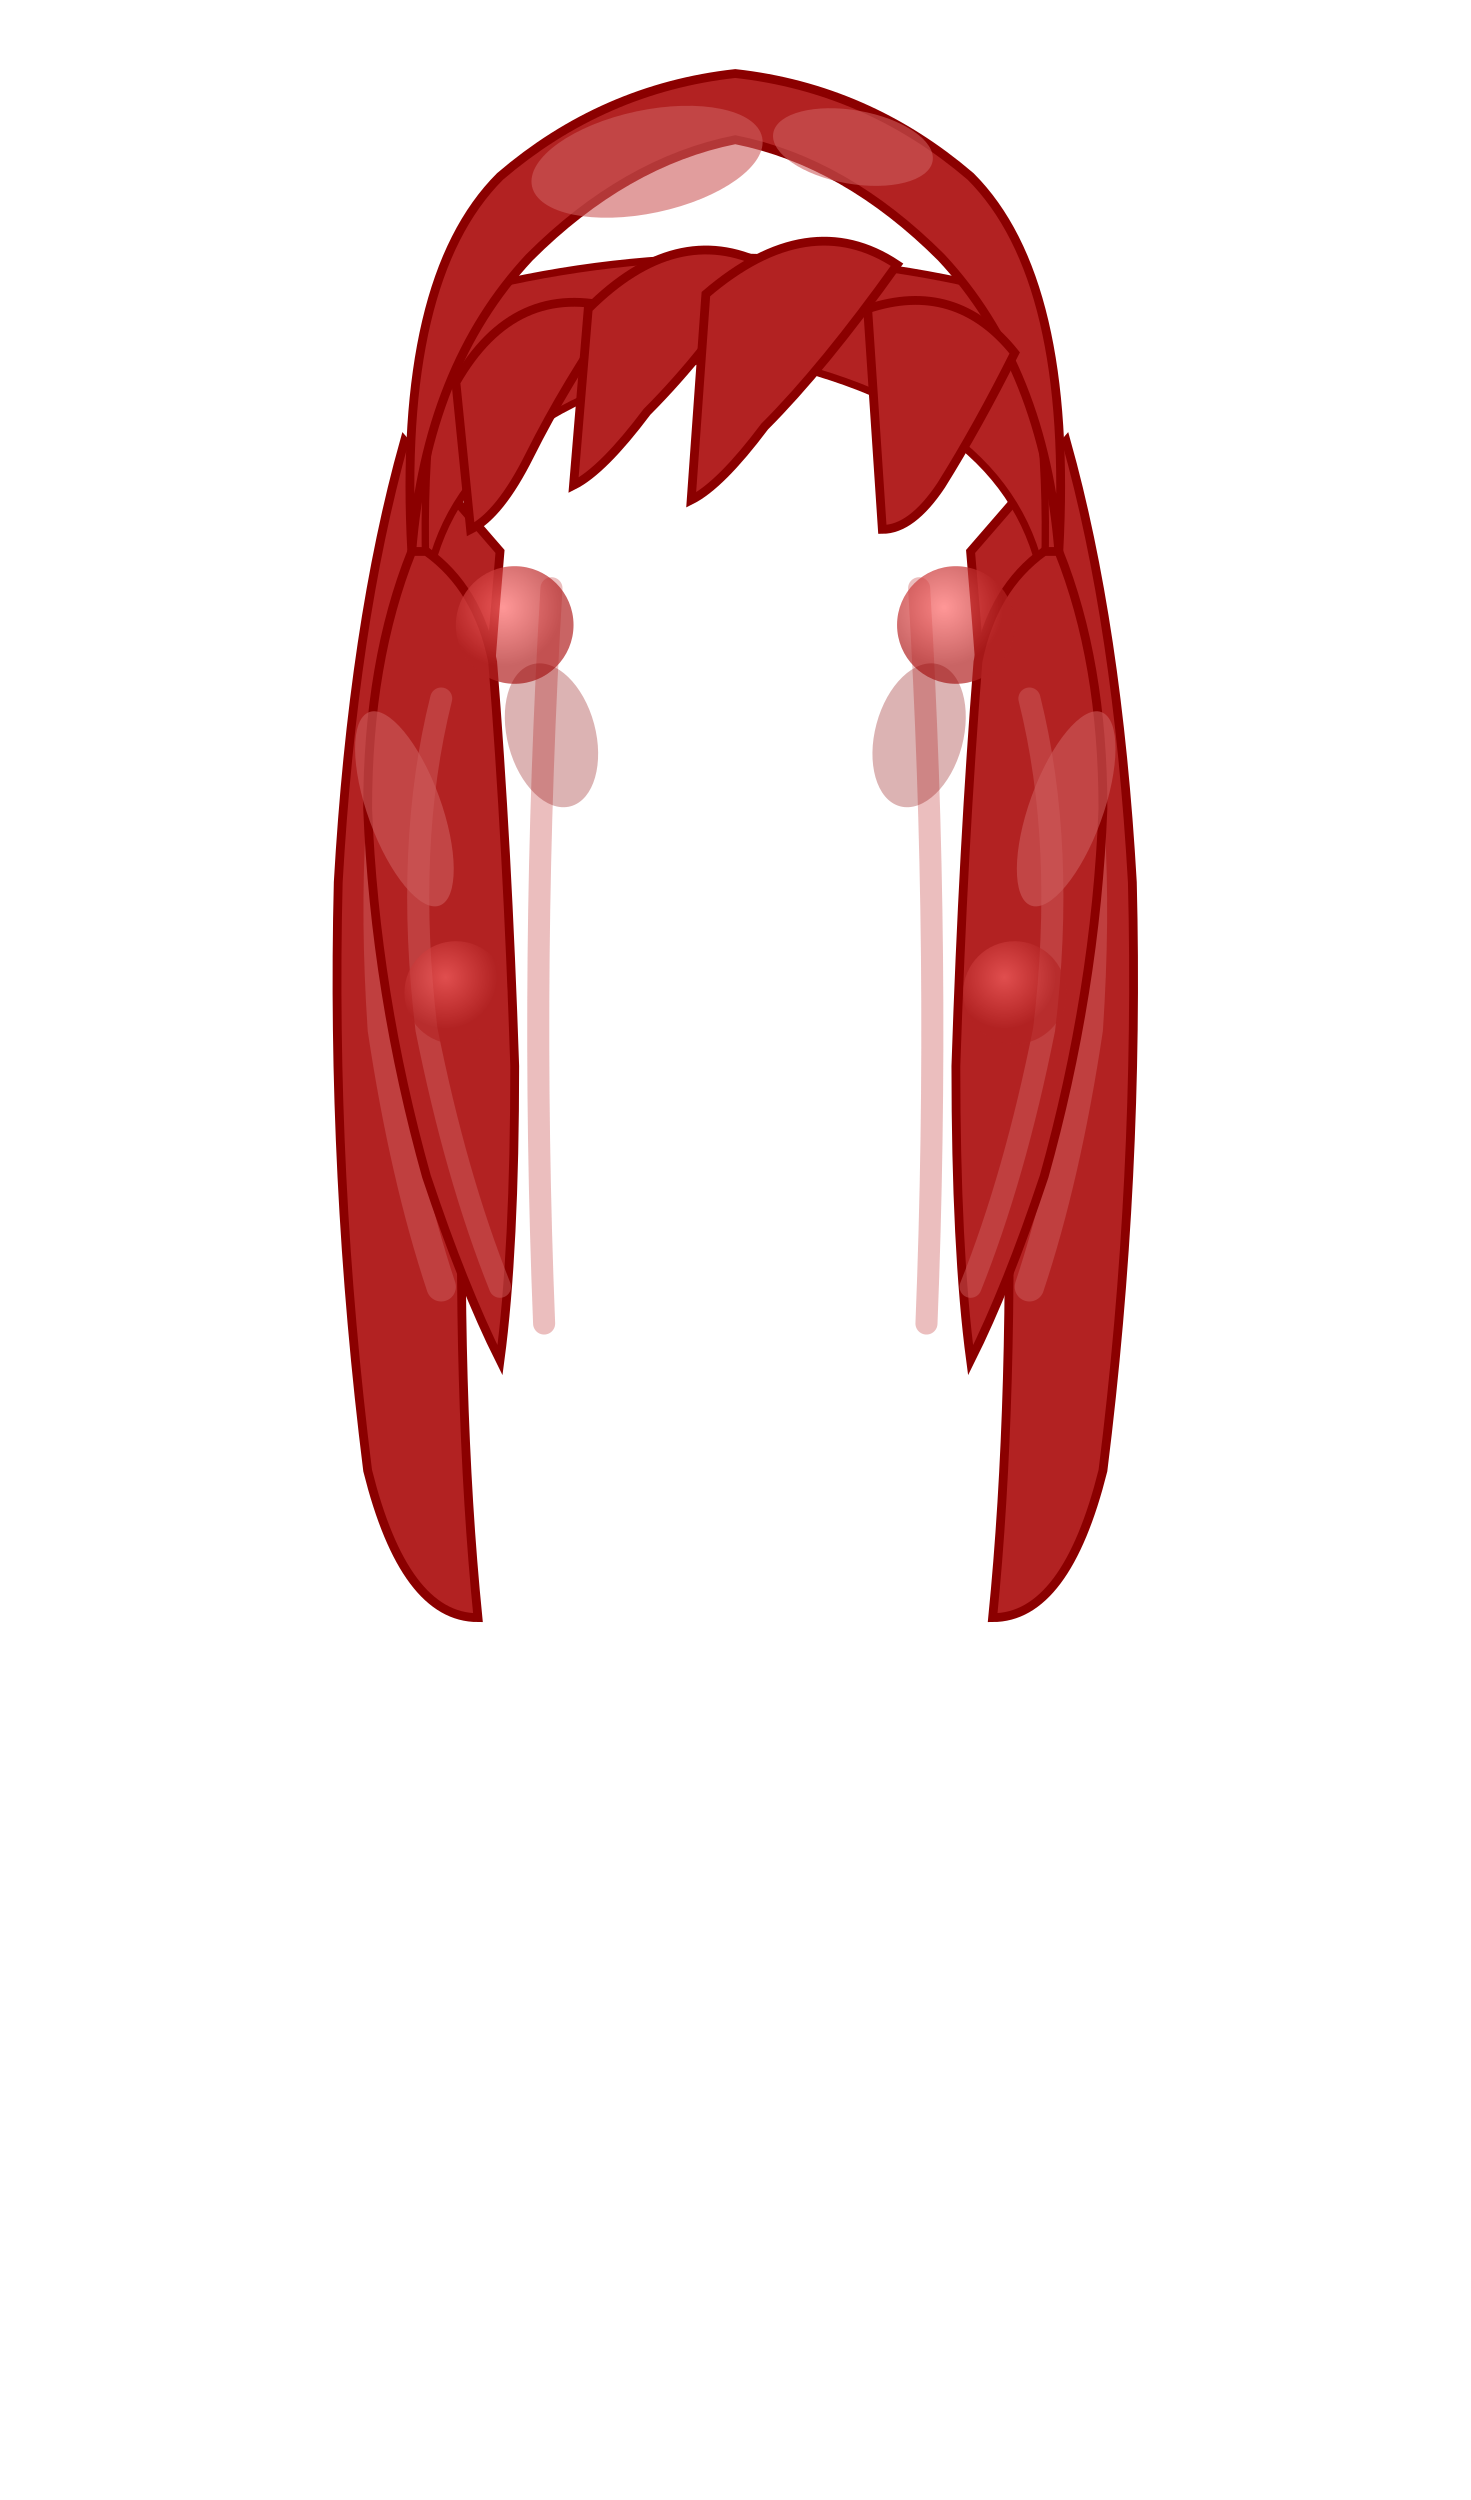
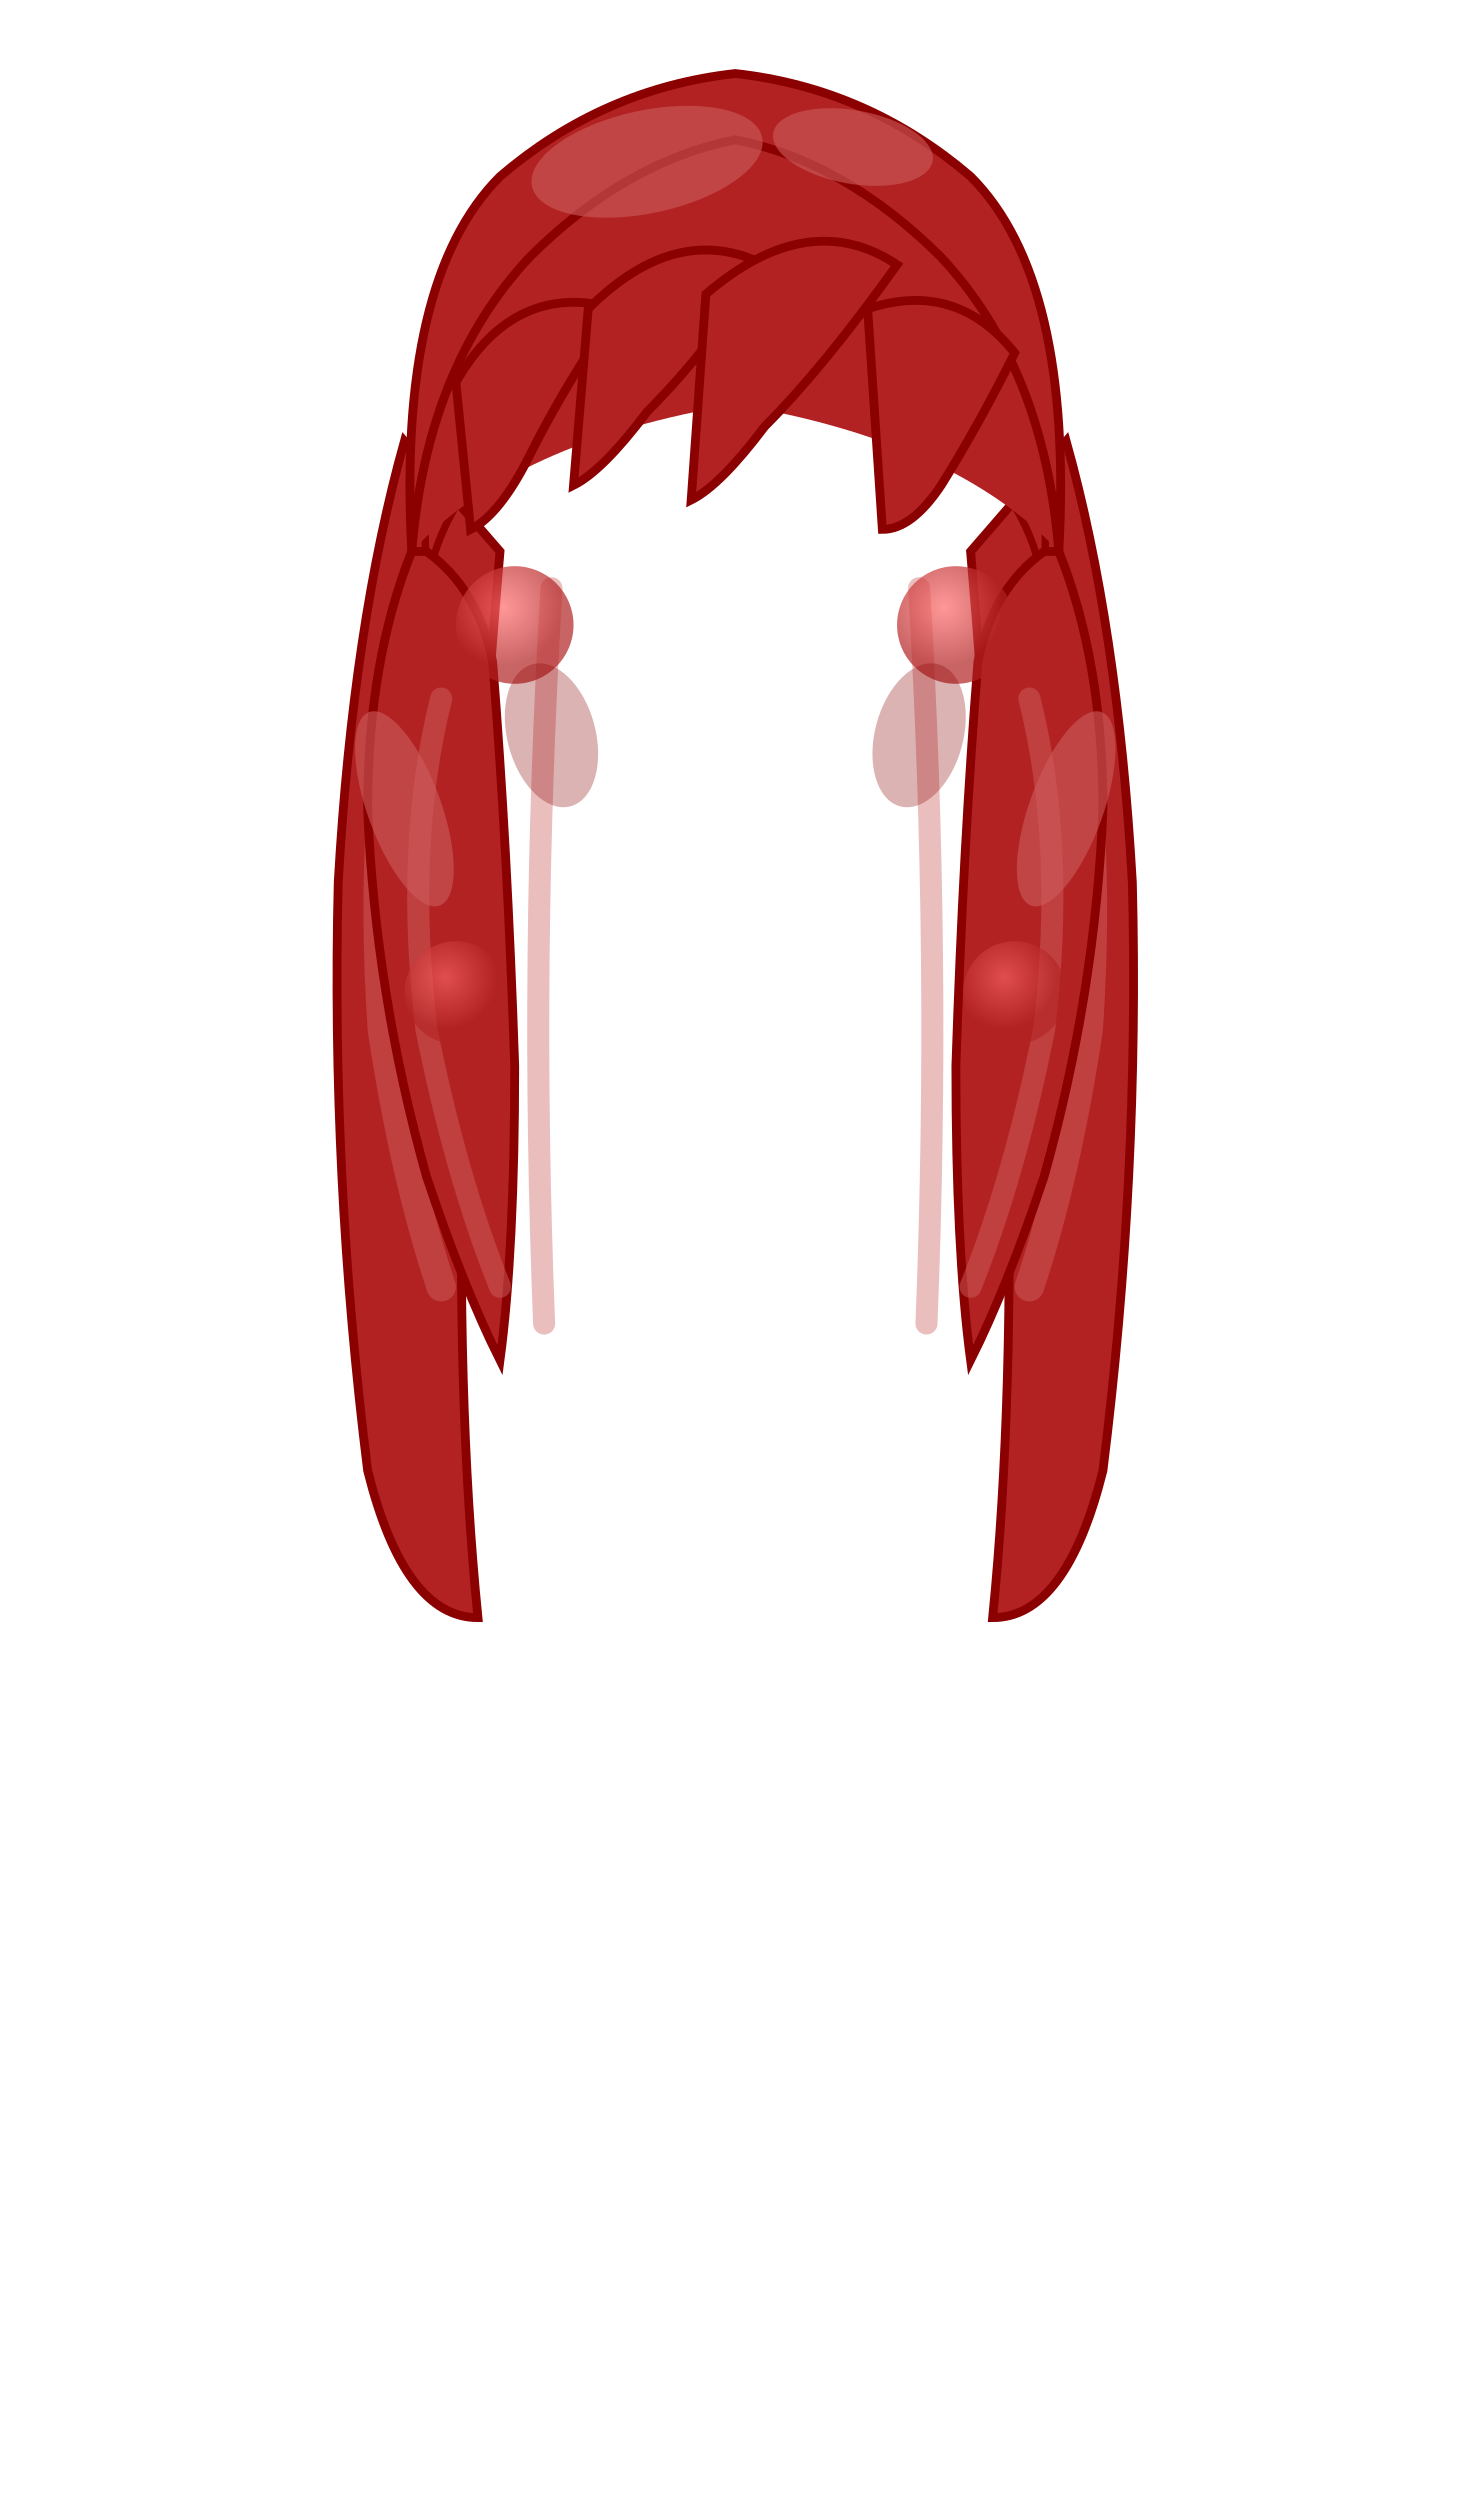
<svg xmlns="http://www.w3.org/2000/svg" viewBox="0 0 200 340">
  <defs>
    <linearGradient id="hcl-main" x1="0" y1="0" x2="1" y2="0">
      <stop offset="0%" stop-color="#8B0000" />
      <stop offset="25%" stop-color="#B22222" />
      <stop offset="50%" stop-color="#CD5C5C" />
      <stop offset="75%" stop-color="#B22222" />
      <stop offset="100%" stop-color="#8B0000" />
    </linearGradient>
    <linearGradient id="hcl-curl" x1="0" y1="0" x2="0" y2="1">
      <stop offset="0%" stop-color="#CD5C5C" />
      <stop offset="100%" stop-color="#8B0000" />
    </linearGradient>
    <radialGradient id="hcl-curl-shine" cx="40%" cy="35%" r="50%">
      <stop offset="0%" stop-color="#FF6B6B" />
      <stop offset="100%" stop-color="#B22222" />
    </radialGradient>
  </defs>
  <style>
    .hcl-hair{fill:#B22222;stroke:#8B0000;stroke-width:1.2}
    .hcl-hi{fill:#CD5C5C;opacity:0.6}
    .hcl-dark{fill:#8B0000;opacity:0.3}
  </style>
  <g id="back-layer">
    <path d="M55 60 Q48 85 46 120 Q45 160 50 200 Q55 220 65 220              Q62 190 63 150 Q65 110 68 75 Z" class="hcl-hair" />
    <path d="M145 60 Q152 85 154 120 Q155 160 150 200 Q145 220 135 220              Q138 190 137 150 Q135 110 132 75 Z" class="hcl-hair" />
    <path d="M62 40 Q100 30 138 40 Q143 55 142 80 Q138 55 100 48              Q62 55 58 80 Q57 55 62 40 Z" fill="#B22222" stroke="#8B0000" stroke-width="1" />
    <path d="M55 90 Q50 110 52 140 Q55 160 60 175" stroke="#CD5C5C" stroke-width="4" fill="none" opacity="0.5" stroke-linecap="round" />
    <path d="M145 90 Q150 110 148 140 Q145 160 140 175" stroke="#CD5C5C" stroke-width="4" fill="none" opacity="0.5" stroke-linecap="round" />
    <path d="M75 80 Q72 130 74 180" stroke="#CD5C5C" stroke-width="3" fill="none" opacity="0.4" stroke-linecap="round" />
    <path d="M125 80 Q128 130 126 180" stroke="#CD5C5C" stroke-width="3" fill="none" opacity="0.4" stroke-linecap="round" />
  </g>
  <g id="clothing">
+     <path d="M56 75 Q54 38 68 24 Q82 12 100 10 Q118 12 132 24 Q146 38 144 75 Q130 60 100 55 Q70 60 56 75 Z" fill="#B22222" stroke="none" />
    <path d="M56 75 Q54 38 68 24 Q82 12 100 10 Q118 12 132 24              Q146 38 144 75 Q142 50 128 35 Q115 22 100 19              Q85 22 72 35 Q58 50 56 75 Z" class="hcl-hair" />
    <path d="M62 52 Q70 38 84 42 Q77 52 72 62 Q68 70 64 72 Z" class="hcl-hair" />
    <path d="M80 42 Q92 30 104 36 Q96 48 88 56 Q82 64 78 66 Z" class="hcl-hair" />
    <path d="M96 40 Q110 28 122 36 Q112 50 104 58 Q98 66 94 68 Z" class="hcl-hair" />
    <path d="M118 42 Q130 38 138 48 Q133 58 128 66 Q124 72 120 72 Z" class="hcl-hair" />
    <path d="M56 75 Q50 90 50 110 Q51 135 58 160 Q63 175 68 185              Q70 170 70 145 Q69 115 67 90 Q65 80 58 75 Z" class="hcl-hair" />
    <path d="M144 75 Q150 90 150 110 Q149 135 142 160 Q137 175 132 185              Q130 170 130 145 Q131 115 133 90 Q135 80 142 75 Z" class="hcl-hair" />
    <path d="M60 95 Q55 115 58 140 Q62 160 68 175" stroke="#CD5C5C" stroke-width="3" fill="none" opacity="0.5" stroke-linecap="round" />
    <path d="M140 95 Q145 115 142 140 Q138 160 132 175" stroke="#CD5C5C" stroke-width="3" fill="none" opacity="0.5" stroke-linecap="round" />
    <circle cx="70" cy="85" r="8" fill="url(#hcl-curl-shine)" opacity="0.7" />
    <circle cx="130" cy="85" r="8" fill="url(#hcl-curl-shine)" opacity="0.7" />
    <circle cx="62" cy="135" r="7" fill="url(#hcl-curl-shine)" opacity="0.6" />
    <circle cx="138" cy="135" r="7" fill="url(#hcl-curl-shine)" opacity="0.6" />
    <ellipse cx="88" cy="22" rx="16" ry="7" class="hcl-hi" transform="rotate(-12 88 22)" />
    <ellipse cx="116" cy="20" rx="11" ry="5" class="hcl-hi" transform="rotate(10 116 20)" />
    <ellipse cx="55" cy="110" rx="5" ry="14" class="hcl-hi" transform="rotate(-20 55 110)" />
    <ellipse cx="145" cy="110" rx="5" ry="14" class="hcl-hi" transform="rotate(20 145 110)" />
    <ellipse cx="75" cy="100" rx="6" ry="10" class="hcl-dark" transform="rotate(-15 75 100)" />
    <ellipse cx="125" cy="100" rx="6" ry="10" class="hcl-dark" transform="rotate(15 125 100)" />
  </g>
</svg>
